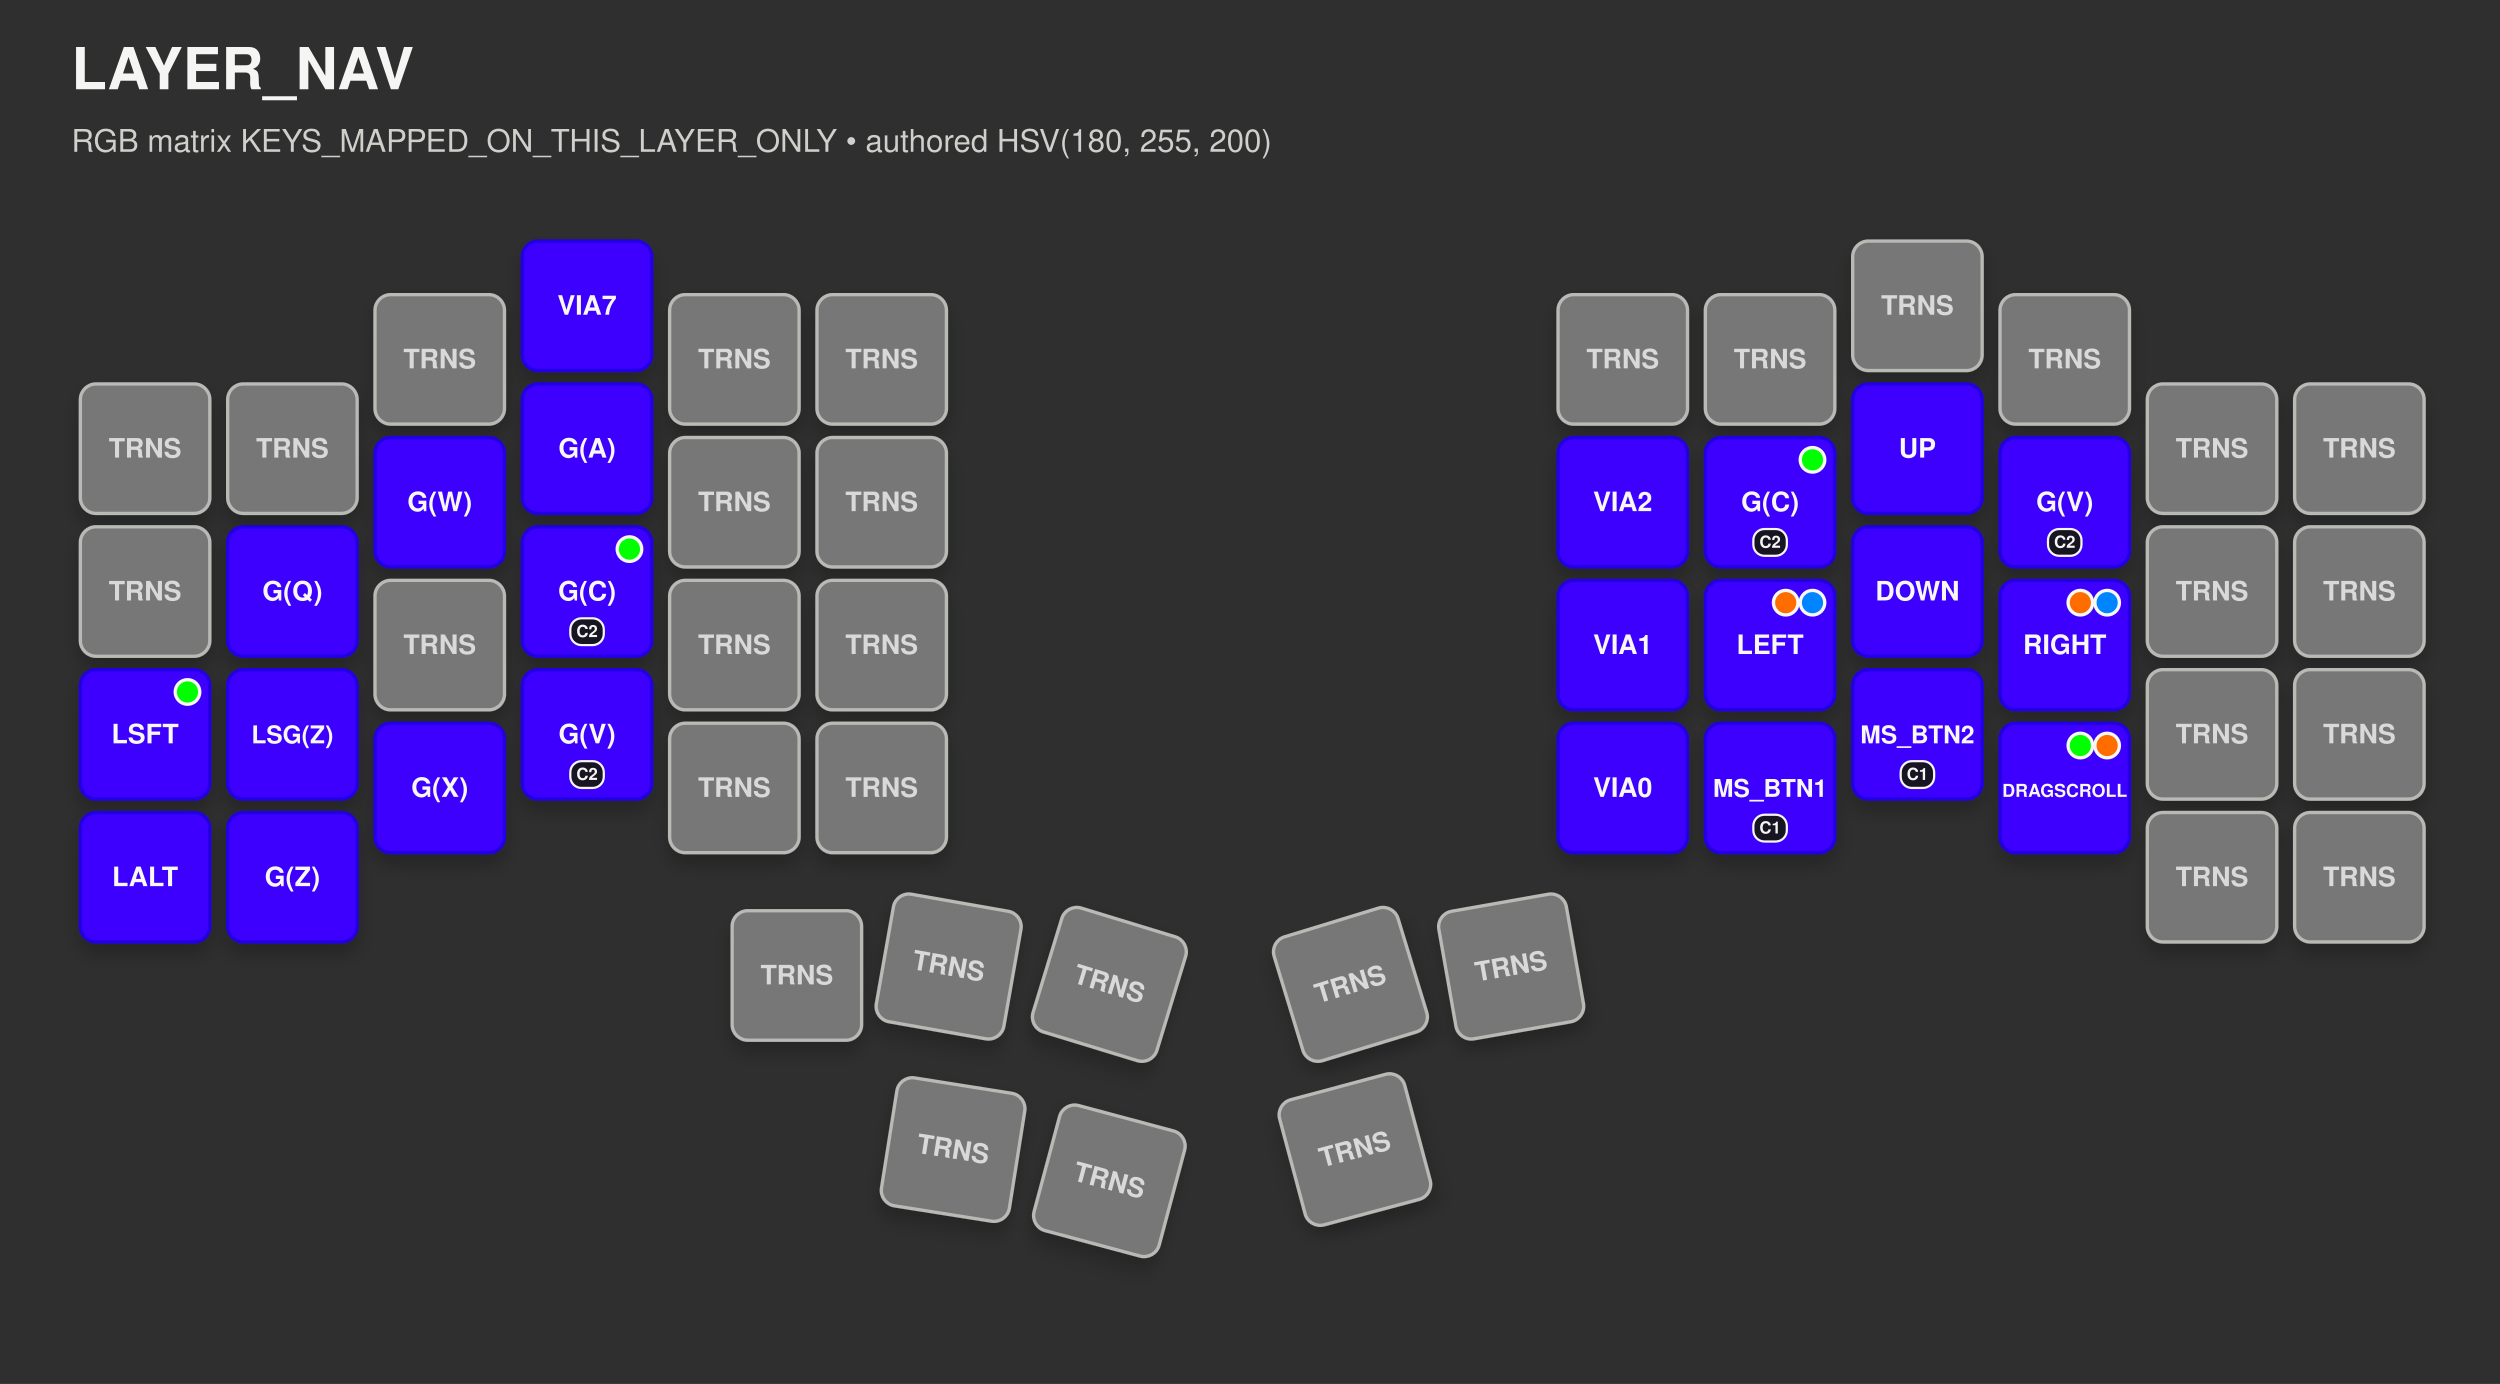
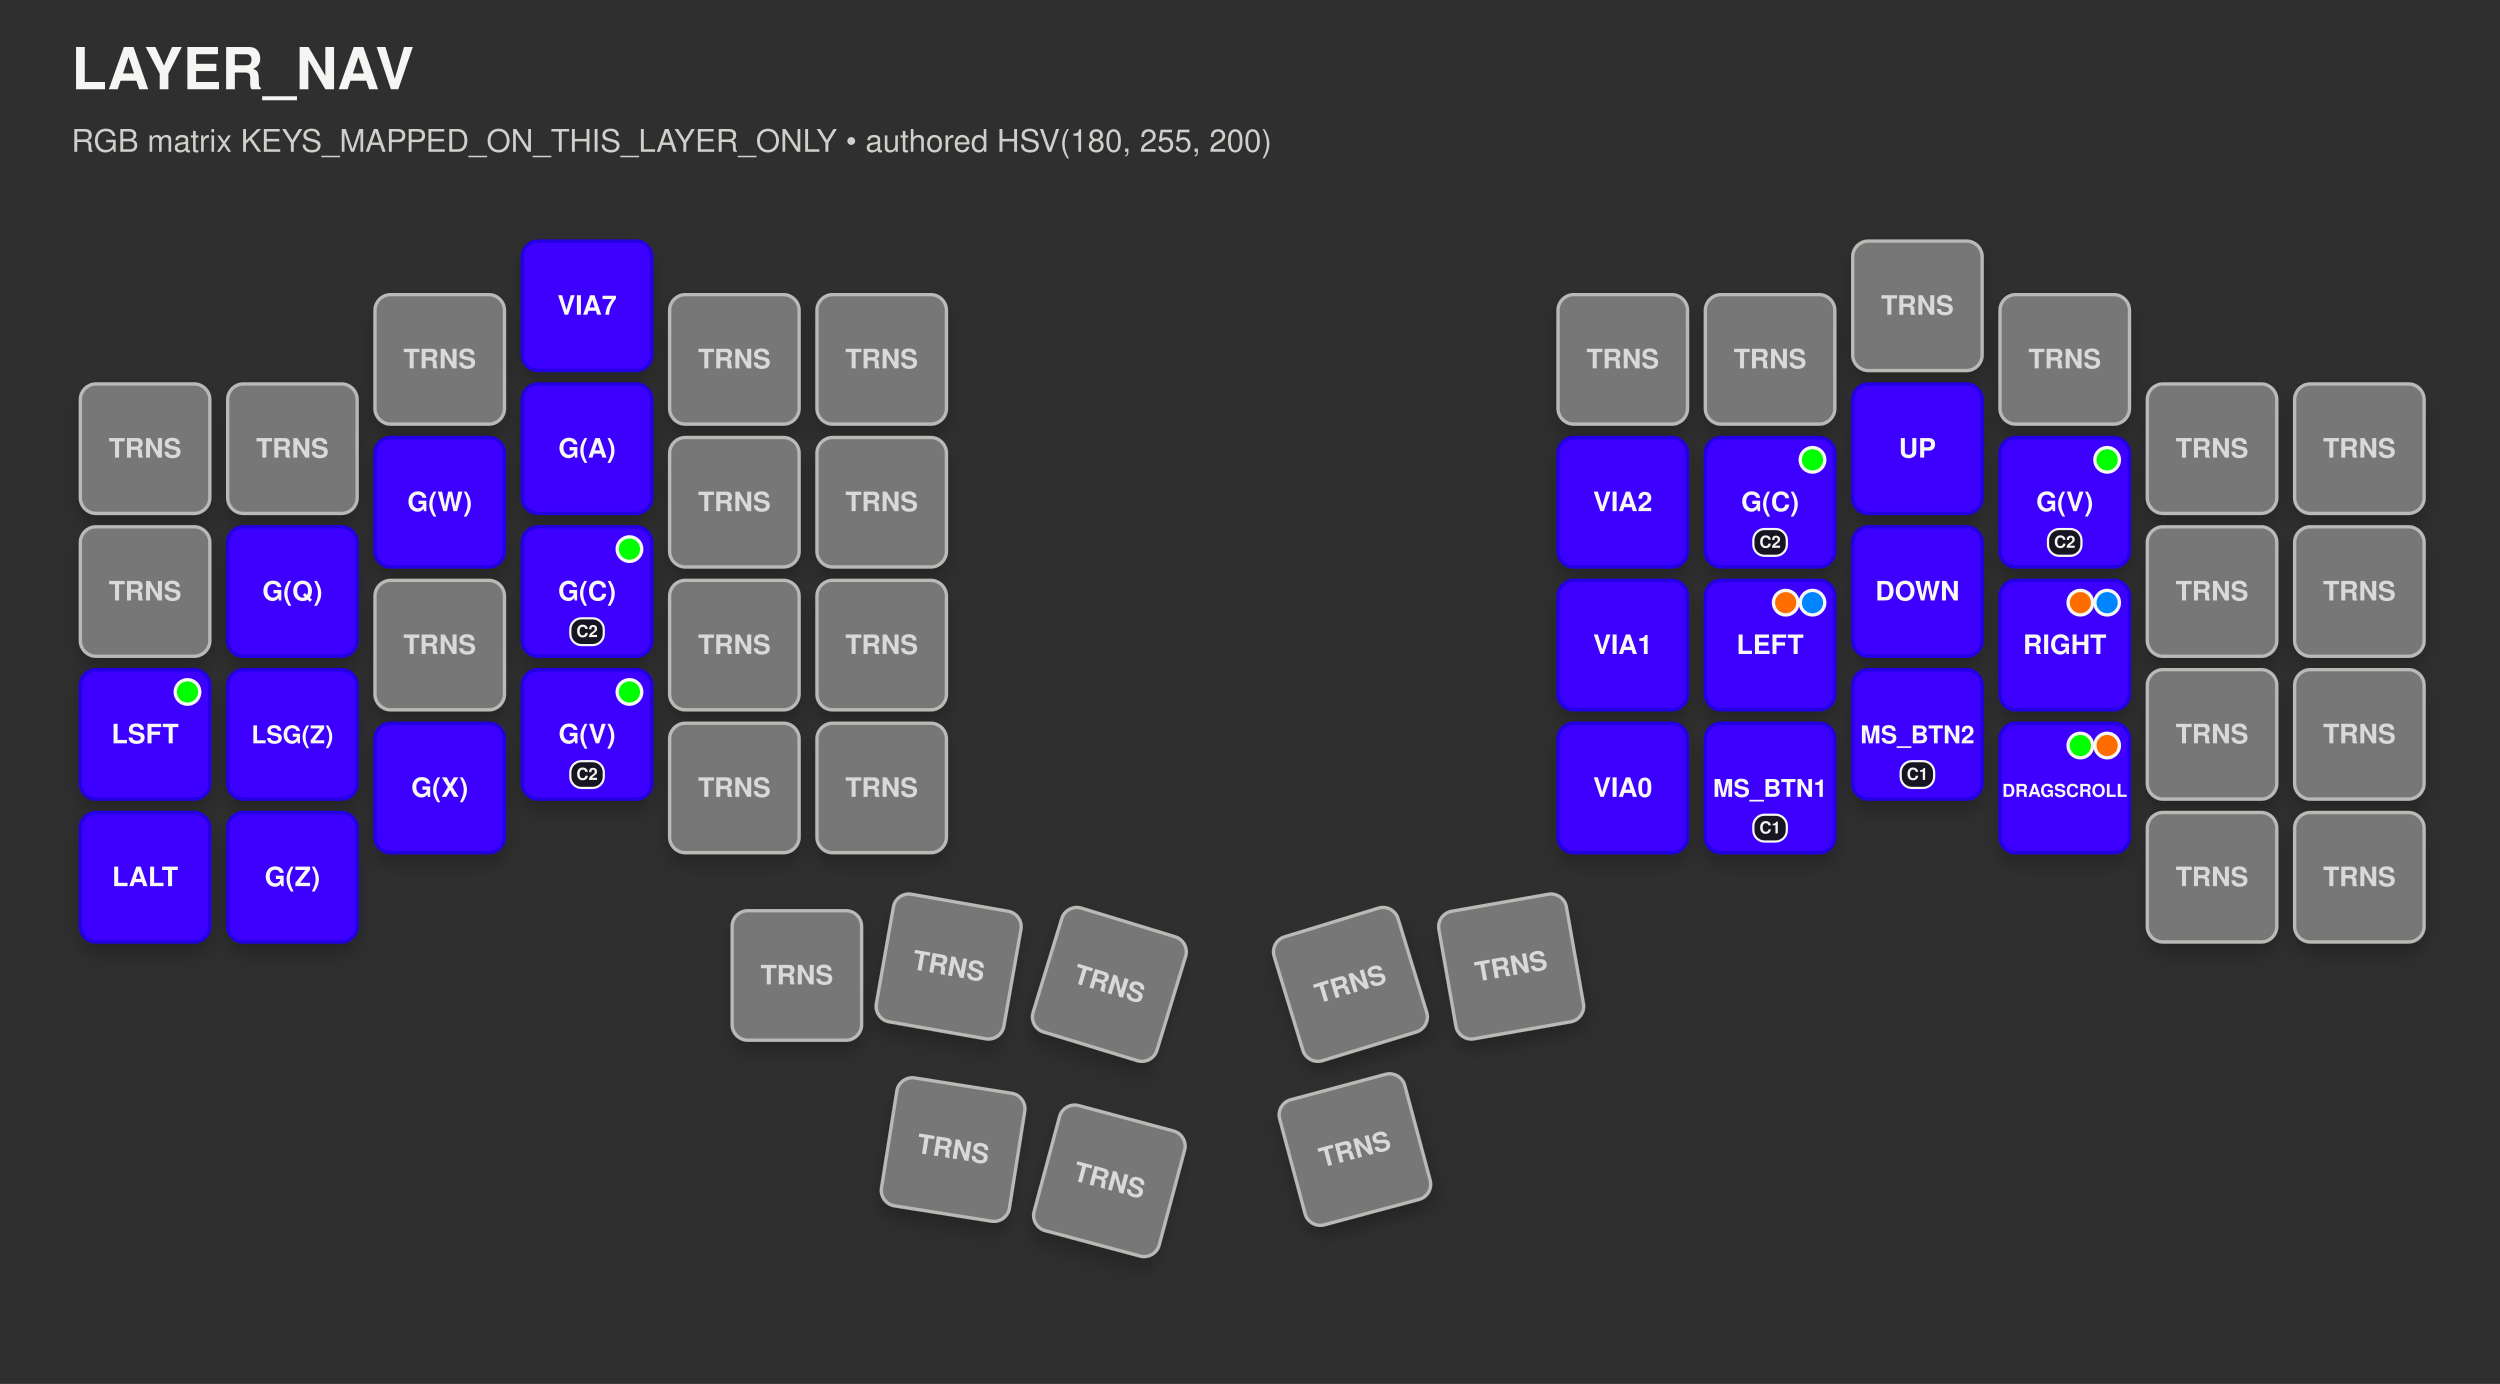
<svg xmlns="http://www.w3.org/2000/svg" width="1120" height="620" viewBox="0 0 1120 620" role="img" aria-labelledby="title desc">
  <defs>
    <filter id="shadow" x="-20%" y="-20%" width="140%" height="140%">
      <feDropShadow dx="0" dy="5" stdDeviation="4" flood-color="#000000" flood-opacity="0.22" />
    </filter>
  </defs>
  <rect width="1120" height="620" fill="#2f2f2f" />
  <text x="32" y="40" fill="#f5f5f3" font-size="26" font-family="Helvetica, Arial, sans-serif" font-weight="700">LAYER_NAV</text>
  <text x="32" y="68" fill="#cfcfcb" font-size="14" font-family="Helvetica, Arial, sans-serif">RGB matrix KEYS_MAPPED_ON_THIS_LAYER_ONLY • authored HSV(180, 255, 200)</text>
  <g transform="rotate(0 65.0 201.0)">
    <rect x="36.0" y="172.0" width="58" height="58" rx="7" fill="#777777" stroke="#b8bab5" stroke-width="1.5" filter="url(#shadow)" />
    <text x="65.0" y="205.0" fill="#ffffff" fill-opacity="0.72" font-size="12" text-anchor="middle" font-family="Helvetica, Arial, sans-serif" font-weight="600">TRNS</text>
  </g>
  <g transform="rotate(0 131.0 201.0)">
    <rect x="102.0" y="172.0" width="58" height="58" rx="7" fill="#777777" stroke="#b8bab5" stroke-width="1.5" filter="url(#shadow)" />
    <text x="131.0" y="205.0" fill="#ffffff" fill-opacity="0.72" font-size="12" text-anchor="middle" font-family="Helvetica, Arial, sans-serif" font-weight="600">TRNS</text>
  </g>
  <g transform="rotate(0 197.0 161.0)">
    <rect x="168.0" y="132.0" width="58" height="58" rx="7" fill="#777777" stroke="#b8bab5" stroke-width="1.5" filter="url(#shadow)" />
    <text x="197.0" y="165.0" fill="#ffffff" fill-opacity="0.72" font-size="12" text-anchor="middle" font-family="Helvetica, Arial, sans-serif" font-weight="600">TRNS</text>
  </g>
  <g transform="rotate(0 263.0 137.0)">
    <rect x="234.0" y="108.0" width="58" height="58" rx="7" fill="#3c00ff" stroke="#2000e3" stroke-width="1.5" filter="url(#shadow)" />
    <text x="263.0" y="141.0" fill="#f7f7f4" fill-opacity="1.0" font-size="12" text-anchor="middle" font-family="Helvetica, Arial, sans-serif" font-weight="600">VIA7</text>
  </g>
  <g transform="rotate(0 329.0 161.0)">
    <rect x="300.0" y="132.0" width="58" height="58" rx="7" fill="#777777" stroke="#b8bab5" stroke-width="1.5" filter="url(#shadow)" />
    <text x="329.0" y="165.0" fill="#ffffff" fill-opacity="0.72" font-size="12" text-anchor="middle" font-family="Helvetica, Arial, sans-serif" font-weight="600">TRNS</text>
  </g>
  <g transform="rotate(0 395.0 161.0)">
    <rect x="366.0" y="132.0" width="58" height="58" rx="7" fill="#777777" stroke="#b8bab5" stroke-width="1.5" filter="url(#shadow)" />
    <text x="395.0" y="165.0" fill="#ffffff" fill-opacity="0.72" font-size="12" text-anchor="middle" font-family="Helvetica, Arial, sans-serif" font-weight="600">TRNS</text>
  </g>
  <g transform="rotate(0 727.0 161.0)">
    <rect x="698.0" y="132.0" width="58" height="58" rx="7" fill="#777777" stroke="#b8bab5" stroke-width="1.5" filter="url(#shadow)" />
    <text x="727.0" y="165.0" fill="#ffffff" fill-opacity="0.72" font-size="12" text-anchor="middle" font-family="Helvetica, Arial, sans-serif" font-weight="600">TRNS</text>
  </g>
  <g transform="rotate(0 793.0 161.0)">
    <rect x="764.0" y="132.0" width="58" height="58" rx="7" fill="#777777" stroke="#b8bab5" stroke-width="1.5" filter="url(#shadow)" />
    <text x="793.0" y="165.0" fill="#ffffff" fill-opacity="0.72" font-size="12" text-anchor="middle" font-family="Helvetica, Arial, sans-serif" font-weight="600">TRNS</text>
  </g>
  <g transform="rotate(0 859.0 137.0)">
    <rect x="830.0" y="108.0" width="58" height="58" rx="7" fill="#777777" stroke="#b8bab5" stroke-width="1.5" filter="url(#shadow)" />
    <text x="859.0" y="141.0" fill="#ffffff" fill-opacity="0.72" font-size="12" text-anchor="middle" font-family="Helvetica, Arial, sans-serif" font-weight="600">TRNS</text>
  </g>
  <g transform="rotate(0 925.0 161.0)">
    <rect x="896.0" y="132.0" width="58" height="58" rx="7" fill="#777777" stroke="#b8bab5" stroke-width="1.5" filter="url(#shadow)" />
    <text x="925.0" y="165.0" fill="#ffffff" fill-opacity="0.72" font-size="12" text-anchor="middle" font-family="Helvetica, Arial, sans-serif" font-weight="600">TRNS</text>
  </g>
  <g transform="rotate(0 991.0 201.0)">
    <rect x="962.0" y="172.0" width="58" height="58" rx="7" fill="#777777" stroke="#b8bab5" stroke-width="1.5" filter="url(#shadow)" />
    <text x="991.0" y="205.0" fill="#ffffff" fill-opacity="0.72" font-size="12" text-anchor="middle" font-family="Helvetica, Arial, sans-serif" font-weight="600">TRNS</text>
  </g>
  <g transform="rotate(0 1057.0 201.0)">
    <rect x="1028.0" y="172.0" width="58" height="58" rx="7" fill="#777777" stroke="#b8bab5" stroke-width="1.5" filter="url(#shadow)" />
    <text x="1057.0" y="205.0" fill="#ffffff" fill-opacity="0.72" font-size="12" text-anchor="middle" font-family="Helvetica, Arial, sans-serif" font-weight="600">TRNS</text>
  </g>
  <g transform="rotate(0 65.0 265.0)">
    <rect x="36.0" y="236.0" width="58" height="58" rx="7" fill="#777777" stroke="#b8bab5" stroke-width="1.5" filter="url(#shadow)" />
    <text x="65.0" y="269.0" fill="#ffffff" fill-opacity="0.72" font-size="12" text-anchor="middle" font-family="Helvetica, Arial, sans-serif" font-weight="600">TRNS</text>
  </g>
  <g transform="rotate(0 131.0 265.0)">
    <rect x="102.0" y="236.0" width="58" height="58" rx="7" fill="#3c00ff" stroke="#2000e3" stroke-width="1.5" filter="url(#shadow)" />
    <text x="131.0" y="269.0" fill="#f7f7f4" fill-opacity="1.0" font-size="12" text-anchor="middle" font-family="Helvetica, Arial, sans-serif" font-weight="600">G(Q)</text>
  </g>
  <g transform="rotate(0 197.0 225.0)">
    <rect x="168.0" y="196.0" width="58" height="58" rx="7" fill="#3c00ff" stroke="#2000e3" stroke-width="1.5" filter="url(#shadow)" />
    <text x="197.0" y="229.0" fill="#f7f7f4" fill-opacity="1.0" font-size="12" text-anchor="middle" font-family="Helvetica, Arial, sans-serif" font-weight="600">G(W)</text>
  </g>
  <g transform="rotate(0 263.0 201.0)">
    <rect x="234.0" y="172.0" width="58" height="58" rx="7" fill="#3c00ff" stroke="#2000e3" stroke-width="1.5" filter="url(#shadow)" />
    <text x="263.0" y="205.0" fill="#f7f7f4" fill-opacity="1.0" font-size="12" text-anchor="middle" font-family="Helvetica, Arial, sans-serif" font-weight="600">G(A)</text>
  </g>
  <g transform="rotate(0 329.0 225.0)">
    <rect x="300.0" y="196.0" width="58" height="58" rx="7" fill="#777777" stroke="#b8bab5" stroke-width="1.5" filter="url(#shadow)" />
    <text x="329.0" y="229.0" fill="#ffffff" fill-opacity="0.72" font-size="12" text-anchor="middle" font-family="Helvetica, Arial, sans-serif" font-weight="600">TRNS</text>
  </g>
  <g transform="rotate(0 395.0 225.0)">
    <rect x="366.0" y="196.0" width="58" height="58" rx="7" fill="#777777" stroke="#b8bab5" stroke-width="1.5" filter="url(#shadow)" />
    <text x="395.0" y="229.0" fill="#ffffff" fill-opacity="0.72" font-size="12" text-anchor="middle" font-family="Helvetica, Arial, sans-serif" font-weight="600">TRNS</text>
  </g>
  <g transform="rotate(0 727.0 225.0)">
    <rect x="698.0" y="196.0" width="58" height="58" rx="7" fill="#3c00ff" stroke="#2000e3" stroke-width="1.5" filter="url(#shadow)" />
    <text x="727.0" y="229.0" fill="#f7f7f4" fill-opacity="1.0" font-size="12" text-anchor="middle" font-family="Helvetica, Arial, sans-serif" font-weight="600">VIA2</text>
  </g>
  <g transform="rotate(0 793.0 225.0)">
    <rect x="764.0" y="196.0" width="58" height="58" rx="7" fill="#3c00ff" stroke="#2000e3" stroke-width="1.5" filter="url(#shadow)" />
    <text x="793.0" y="229.0" fill="#f7f7f4" fill-opacity="1.0" font-size="12" text-anchor="middle" font-family="Helvetica, Arial, sans-serif" font-weight="600">G(C)</text>
    <circle cx="812.0" cy="206.0" r="5.5" fill="#00ff00" stroke="#f7f7f4" stroke-width="1.5" />
    <rect x="785.5" y="237.0" width="15" height="12" rx="5" fill="#141714" fill-opacity="0.94" stroke="#f5f5f3" stroke-width="1" />
    <text x="793.0" y="245.4" fill="#f5f5f3" font-size="7.5" text-anchor="middle" font-family="Helvetica, Arial, sans-serif" font-weight="700">C2</text>
  </g>
  <g transform="rotate(0 859.0 201.0)">
    <rect x="830.0" y="172.0" width="58" height="58" rx="7" fill="#3c00ff" stroke="#2000e3" stroke-width="1.5" filter="url(#shadow)" />
    <text x="859.0" y="205.0" fill="#f7f7f4" fill-opacity="1.0" font-size="12" text-anchor="middle" font-family="Helvetica, Arial, sans-serif" font-weight="600">UP</text>
  </g>
  <g transform="rotate(0 925.0 225.0)">
    <rect x="896.0" y="196.0" width="58" height="58" rx="7" fill="#3c00ff" stroke="#2000e3" stroke-width="1.5" filter="url(#shadow)" />
    <text x="925.0" y="229.0" fill="#f7f7f4" fill-opacity="1.0" font-size="12" text-anchor="middle" font-family="Helvetica, Arial, sans-serif" font-weight="600">G(V)</text>
+     <circle cx="944.0" cy="206.0" r="5.5" fill="#00ff00" stroke="#f7f7f4" stroke-width="1.5" />
    <rect x="917.5" y="237.0" width="15" height="12" rx="5" fill="#141714" fill-opacity="0.94" stroke="#f5f5f3" stroke-width="1" />
    <text x="925.0" y="245.4" fill="#f5f5f3" font-size="7.5" text-anchor="middle" font-family="Helvetica, Arial, sans-serif" font-weight="700">C2</text>
  </g>
  <g transform="rotate(0 991.0 265.0)">
    <rect x="962.0" y="236.0" width="58" height="58" rx="7" fill="#777777" stroke="#b8bab5" stroke-width="1.5" filter="url(#shadow)" />
    <text x="991.0" y="269.0" fill="#ffffff" fill-opacity="0.72" font-size="12" text-anchor="middle" font-family="Helvetica, Arial, sans-serif" font-weight="600">TRNS</text>
  </g>
  <g transform="rotate(0 1057.0 265.0)">
    <rect x="1028.0" y="236.0" width="58" height="58" rx="7" fill="#777777" stroke="#b8bab5" stroke-width="1.5" filter="url(#shadow)" />
    <text x="1057.0" y="269.0" fill="#ffffff" fill-opacity="0.72" font-size="12" text-anchor="middle" font-family="Helvetica, Arial, sans-serif" font-weight="600">TRNS</text>
  </g>
  <g transform="rotate(0 65.0 329.0)">
    <rect x="36.0" y="300.0" width="58" height="58" rx="7" fill="#3c00ff" stroke="#2000e3" stroke-width="1.5" filter="url(#shadow)" />
    <text x="65.0" y="333.0" fill="#f7f7f4" fill-opacity="1.0" font-size="12" text-anchor="middle" font-family="Helvetica, Arial, sans-serif" font-weight="600">LSFT</text>
    <circle cx="84.0" cy="310.0" r="5.5" fill="#00ff00" stroke="#f7f7f4" stroke-width="1.5" />
  </g>
  <g transform="rotate(0 131.0 329.0)">
    <rect x="102.0" y="300.0" width="58" height="58" rx="7" fill="#3c00ff" stroke="#2000e3" stroke-width="1.5" filter="url(#shadow)" />
    <text x="131.0" y="333.0" fill="#f7f7f4" fill-opacity="1.0" font-size="11" text-anchor="middle" font-family="Helvetica, Arial, sans-serif" font-weight="600">LSG(Z)</text>
  </g>
  <g transform="rotate(0 197.0 289.0)">
    <rect x="168.0" y="260.0" width="58" height="58" rx="7" fill="#777777" stroke="#b8bab5" stroke-width="1.5" filter="url(#shadow)" />
    <text x="197.0" y="293.0" fill="#ffffff" fill-opacity="0.72" font-size="12" text-anchor="middle" font-family="Helvetica, Arial, sans-serif" font-weight="600">TRNS</text>
  </g>
  <g transform="rotate(0 263.0 265.0)">
    <rect x="234.0" y="236.0" width="58" height="58" rx="7" fill="#3c00ff" stroke="#2000e3" stroke-width="1.5" filter="url(#shadow)" />
    <text x="263.0" y="269.0" fill="#f7f7f4" fill-opacity="1.0" font-size="12" text-anchor="middle" font-family="Helvetica, Arial, sans-serif" font-weight="600">G(C)</text>
    <circle cx="282.0" cy="246.0" r="5.5" fill="#00ff00" stroke="#f7f7f4" stroke-width="1.5" />
    <rect x="255.5" y="277.0" width="15" height="12" rx="5" fill="#141714" fill-opacity="0.94" stroke="#f5f5f3" stroke-width="1" />
    <text x="263.0" y="285.4" fill="#f5f5f3" font-size="7.5" text-anchor="middle" font-family="Helvetica, Arial, sans-serif" font-weight="700">C2</text>
  </g>
  <g transform="rotate(0 329.0 289.0)">
    <rect x="300.0" y="260.0" width="58" height="58" rx="7" fill="#777777" stroke="#b8bab5" stroke-width="1.5" filter="url(#shadow)" />
    <text x="329.0" y="293.0" fill="#ffffff" fill-opacity="0.72" font-size="12" text-anchor="middle" font-family="Helvetica, Arial, sans-serif" font-weight="600">TRNS</text>
  </g>
  <g transform="rotate(0 395.0 289.0)">
    <rect x="366.0" y="260.0" width="58" height="58" rx="7" fill="#777777" stroke="#b8bab5" stroke-width="1.5" filter="url(#shadow)" />
    <text x="395.0" y="293.0" fill="#ffffff" fill-opacity="0.72" font-size="12" text-anchor="middle" font-family="Helvetica, Arial, sans-serif" font-weight="600">TRNS</text>
  </g>
  <g transform="rotate(0 727.0 289.0)">
    <rect x="698.0" y="260.0" width="58" height="58" rx="7" fill="#3c00ff" stroke="#2000e3" stroke-width="1.5" filter="url(#shadow)" />
    <text x="727.0" y="293.0" fill="#f7f7f4" fill-opacity="1.0" font-size="12" text-anchor="middle" font-family="Helvetica, Arial, sans-serif" font-weight="600">VIA1</text>
  </g>
  <g transform="rotate(0 793.0 289.0)">
    <rect x="764.0" y="260.0" width="58" height="58" rx="7" fill="#3c00ff" stroke="#2000e3" stroke-width="1.5" filter="url(#shadow)" />
    <text x="793.0" y="293.0" fill="#f7f7f4" fill-opacity="1.0" font-size="12" text-anchor="middle" font-family="Helvetica, Arial, sans-serif" font-weight="600">LEFT</text>
    <circle cx="800.0" cy="270.0" r="5.5" fill="#ff6c00" stroke="#f7f7f4" stroke-width="1.5" />
    <circle cx="812.0" cy="270.0" r="5.5" fill="#0084ff" stroke="#f7f7f4" stroke-width="1.5" />
  </g>
  <g transform="rotate(0 859.0 265.0)">
    <rect x="830.0" y="236.0" width="58" height="58" rx="7" fill="#3c00ff" stroke="#2000e3" stroke-width="1.5" filter="url(#shadow)" />
    <text x="859.0" y="269.0" fill="#f7f7f4" fill-opacity="1.0" font-size="12" text-anchor="middle" font-family="Helvetica, Arial, sans-serif" font-weight="600">DOWN</text>
  </g>
  <g transform="rotate(0 925.0 289.0)">
    <rect x="896.0" y="260.0" width="58" height="58" rx="7" fill="#3c00ff" stroke="#2000e3" stroke-width="1.5" filter="url(#shadow)" />
    <text x="925.0" y="293.0" fill="#f7f7f4" fill-opacity="1.0" font-size="12" text-anchor="middle" font-family="Helvetica, Arial, sans-serif" font-weight="600">RIGHT</text>
    <circle cx="932.0" cy="270.0" r="5.5" fill="#ff6c00" stroke="#f7f7f4" stroke-width="1.5" />
    <circle cx="944.0" cy="270.0" r="5.5" fill="#0084ff" stroke="#f7f7f4" stroke-width="1.5" />
  </g>
  <g transform="rotate(0 991.0 329.0)">
    <rect x="962.0" y="300.0" width="58" height="58" rx="7" fill="#777777" stroke="#b8bab5" stroke-width="1.5" filter="url(#shadow)" />
    <text x="991.0" y="333.0" fill="#ffffff" fill-opacity="0.72" font-size="12" text-anchor="middle" font-family="Helvetica, Arial, sans-serif" font-weight="600">TRNS</text>
  </g>
  <g transform="rotate(0 1057.0 329.0)">
    <rect x="1028.0" y="300.0" width="58" height="58" rx="7" fill="#777777" stroke="#b8bab5" stroke-width="1.5" filter="url(#shadow)" />
    <text x="1057.0" y="333.0" fill="#ffffff" fill-opacity="0.72" font-size="12" text-anchor="middle" font-family="Helvetica, Arial, sans-serif" font-weight="600">TRNS</text>
  </g>
  <g transform="rotate(0 65.0 393.0)">
    <rect x="36.0" y="364.0" width="58" height="58" rx="7" fill="#3c00ff" stroke="#2000e3" stroke-width="1.5" filter="url(#shadow)" />
    <text x="65.0" y="397.0" fill="#f7f7f4" fill-opacity="1.0" font-size="12" text-anchor="middle" font-family="Helvetica, Arial, sans-serif" font-weight="600">LALT</text>
  </g>
  <g transform="rotate(0 131.0 393.0)">
    <rect x="102.0" y="364.0" width="58" height="58" rx="7" fill="#3c00ff" stroke="#2000e3" stroke-width="1.5" filter="url(#shadow)" />
    <text x="131.0" y="397.0" fill="#f7f7f4" fill-opacity="1.0" font-size="12" text-anchor="middle" font-family="Helvetica, Arial, sans-serif" font-weight="600">G(Z)</text>
  </g>
  <g transform="rotate(0 197.0 353.0)">
    <rect x="168.0" y="324.0" width="58" height="58" rx="7" fill="#3c00ff" stroke="#2000e3" stroke-width="1.5" filter="url(#shadow)" />
    <text x="197.0" y="357.0" fill="#f7f7f4" fill-opacity="1.0" font-size="12" text-anchor="middle" font-family="Helvetica, Arial, sans-serif" font-weight="600">G(X)</text>
  </g>
  <g transform="rotate(0 263.0 329.0)">
    <rect x="234.0" y="300.0" width="58" height="58" rx="7" fill="#3c00ff" stroke="#2000e3" stroke-width="1.5" filter="url(#shadow)" />
    <text x="263.0" y="333.0" fill="#f7f7f4" fill-opacity="1.0" font-size="12" text-anchor="middle" font-family="Helvetica, Arial, sans-serif" font-weight="600">G(V)</text>
+     <circle cx="282.0" cy="310.0" r="5.5" fill="#00ff00" stroke="#f7f7f4" stroke-width="1.5" />
    <rect x="255.5" y="341.0" width="15" height="12" rx="5" fill="#141714" fill-opacity="0.94" stroke="#f5f5f3" stroke-width="1" />
    <text x="263.0" y="349.4" fill="#f5f5f3" font-size="7.5" text-anchor="middle" font-family="Helvetica, Arial, sans-serif" font-weight="700">C2</text>
  </g>
  <g transform="rotate(0 329.0 353.0)">
    <rect x="300.0" y="324.0" width="58" height="58" rx="7" fill="#777777" stroke="#b8bab5" stroke-width="1.5" filter="url(#shadow)" />
    <text x="329.0" y="357.0" fill="#ffffff" fill-opacity="0.72" font-size="12" text-anchor="middle" font-family="Helvetica, Arial, sans-serif" font-weight="600">TRNS</text>
  </g>
  <g transform="rotate(0 395.0 353.0)">
    <rect x="366.0" y="324.0" width="58" height="58" rx="7" fill="#777777" stroke="#b8bab5" stroke-width="1.5" filter="url(#shadow)" />
    <text x="395.0" y="357.0" fill="#ffffff" fill-opacity="0.72" font-size="12" text-anchor="middle" font-family="Helvetica, Arial, sans-serif" font-weight="600">TRNS</text>
  </g>
  <g transform="rotate(0 727.0 353.0)">
    <rect x="698.0" y="324.0" width="58" height="58" rx="7" fill="#3c00ff" stroke="#2000e3" stroke-width="1.5" filter="url(#shadow)" />
    <text x="727.0" y="357.0" fill="#f7f7f4" fill-opacity="1.0" font-size="12" text-anchor="middle" font-family="Helvetica, Arial, sans-serif" font-weight="600">VIA0</text>
  </g>
  <g transform="rotate(0 793.0 353.0)">
    <rect x="764.0" y="324.0" width="58" height="58" rx="7" fill="#3c00ff" stroke="#2000e3" stroke-width="1.5" filter="url(#shadow)" />
    <text x="793.0" y="357.0" fill="#f7f7f4" fill-opacity="1.0" font-size="11" text-anchor="middle" font-family="Helvetica, Arial, sans-serif" font-weight="600" textLength="42" lengthAdjust="spacingAndGlyphs">MS_BTN1</text>
    <rect x="785.5" y="365.0" width="15" height="12" rx="5" fill="#141714" fill-opacity="0.94" stroke="#f5f5f3" stroke-width="1" />
    <text x="793.0" y="373.4" fill="#f5f5f3" font-size="7.5" text-anchor="middle" font-family="Helvetica, Arial, sans-serif" font-weight="700">C1</text>
  </g>
  <g transform="rotate(0 859.0 329.0)">
    <rect x="830.0" y="300.0" width="58" height="58" rx="7" fill="#3c00ff" stroke="#2000e3" stroke-width="1.5" filter="url(#shadow)" />
    <text x="859.0" y="333.0" fill="#f7f7f4" fill-opacity="1.0" font-size="11" text-anchor="middle" font-family="Helvetica, Arial, sans-serif" font-weight="600" textLength="42" lengthAdjust="spacingAndGlyphs">MS_BTN2</text>
    <rect x="851.5" y="341.0" width="15" height="12" rx="5" fill="#141714" fill-opacity="0.94" stroke="#f5f5f3" stroke-width="1" />
    <text x="859.0" y="349.4" fill="#f5f5f3" font-size="7.5" text-anchor="middle" font-family="Helvetica, Arial, sans-serif" font-weight="700">C1</text>
  </g>
  <g transform="rotate(0 925.0 353.0)">
    <rect x="896.0" y="324.0" width="58" height="58" rx="7" fill="#3c00ff" stroke="#2000e3" stroke-width="1.5" filter="url(#shadow)" />
    <text x="925.0" y="357.0" fill="#f7f7f4" fill-opacity="1.0" font-size="8" text-anchor="middle" font-family="Helvetica, Arial, sans-serif" font-weight="600" textLength="42" lengthAdjust="spacingAndGlyphs">DRAGSCROLL</text>
    <circle cx="932.0" cy="334.0" r="5.5" fill="#00ff00" stroke="#f7f7f4" stroke-width="1.5" />
    <circle cx="944.0" cy="334.0" r="5.5" fill="#ff6c00" stroke="#f7f7f4" stroke-width="1.5" />
  </g>
  <g transform="rotate(0 991.0 393.0)">
    <rect x="962.0" y="364.0" width="58" height="58" rx="7" fill="#777777" stroke="#b8bab5" stroke-width="1.5" filter="url(#shadow)" />
    <text x="991.0" y="397.0" fill="#ffffff" fill-opacity="0.72" font-size="12" text-anchor="middle" font-family="Helvetica, Arial, sans-serif" font-weight="600">TRNS</text>
  </g>
  <g transform="rotate(0 1057.0 393.0)">
    <rect x="1028.0" y="364.0" width="58" height="58" rx="7" fill="#777777" stroke="#b8bab5" stroke-width="1.5" filter="url(#shadow)" />
    <text x="1057.0" y="397.0" fill="#ffffff" fill-opacity="0.72" font-size="12" text-anchor="middle" font-family="Helvetica, Arial, sans-serif" font-weight="600">TRNS</text>
  </g>
  <g transform="rotate(0 357.0 437.0)">
    <rect x="328.0" y="408.0" width="58" height="58" rx="7" fill="#777777" stroke="#b8bab5" stroke-width="1.5" filter="url(#shadow)" />
    <text x="357.0" y="441.0" fill="#ffffff" fill-opacity="0.72" font-size="12" text-anchor="middle" font-family="Helvetica, Arial, sans-serif" font-weight="600">TRNS</text>
  </g>
  <g transform="rotate(10 425.0 433.0)">
    <rect x="396.0" y="404.0" width="58" height="58" rx="7" fill="#777777" stroke="#b8bab5" stroke-width="1.5" filter="url(#shadow)" />
    <text x="425.0" y="437.0" fill="#ffffff" fill-opacity="0.72" font-size="12" text-anchor="middle" font-family="Helvetica, Arial, sans-serif" font-weight="600">TRNS</text>
  </g>
  <g transform="rotate(17 497.0 441.0)">
    <rect x="468.0" y="412.0" width="58" height="58" rx="7" fill="#777777" stroke="#b8bab5" stroke-width="1.5" filter="url(#shadow)" />
    <text x="497.0" y="445.0" fill="#ffffff" fill-opacity="0.72" font-size="12" text-anchor="middle" font-family="Helvetica, Arial, sans-serif" font-weight="600">TRNS</text>
  </g>
  <g transform="rotate(-17 605.0 441.0)">
    <rect x="576.0" y="412.0" width="58" height="58" rx="7" fill="#777777" stroke="#b8bab5" stroke-width="1.5" filter="url(#shadow)" />
    <text x="605.0" y="445.0" fill="#ffffff" fill-opacity="0.72" font-size="12" text-anchor="middle" font-family="Helvetica, Arial, sans-serif" font-weight="600">TRNS</text>
  </g>
  <g transform="rotate(-10 677.0 433.0)">
    <rect x="648.0" y="404.0" width="58" height="58" rx="7" fill="#777777" stroke="#b8bab5" stroke-width="1.5" filter="url(#shadow)" />
    <text x="677.0" y="437.0" fill="#ffffff" fill-opacity="0.72" font-size="12" text-anchor="middle" font-family="Helvetica, Arial, sans-serif" font-weight="600">TRNS</text>
  </g>
  <g transform="rotate(9 427.0 515.0)">
    <rect x="398.0" y="486.0" width="58" height="58" rx="7" fill="#777777" stroke="#b8bab5" stroke-width="1.5" filter="url(#shadow)" />
    <text x="427.0" y="519.0" fill="#ffffff" fill-opacity="0.72" font-size="12" text-anchor="middle" font-family="Helvetica, Arial, sans-serif" font-weight="600">TRNS</text>
  </g>
  <g transform="rotate(15 497.0 529.0)">
    <rect x="468.0" y="500.0" width="58" height="58" rx="7" fill="#777777" stroke="#b8bab5" stroke-width="1.5" filter="url(#shadow)" />
    <text x="497.0" y="533.0" fill="#ffffff" fill-opacity="0.72" font-size="12" text-anchor="middle" font-family="Helvetica, Arial, sans-serif" font-weight="600">TRNS</text>
  </g>
  <g transform="rotate(-15 607.0 515.0)">
    <rect x="578.0" y="486.0" width="58" height="58" rx="7" fill="#777777" stroke="#b8bab5" stroke-width="1.5" filter="url(#shadow)" />
    <text x="607.0" y="519.0" fill="#ffffff" fill-opacity="0.72" font-size="12" text-anchor="middle" font-family="Helvetica, Arial, sans-serif" font-weight="600">TRNS</text>
  </g>
</svg>
